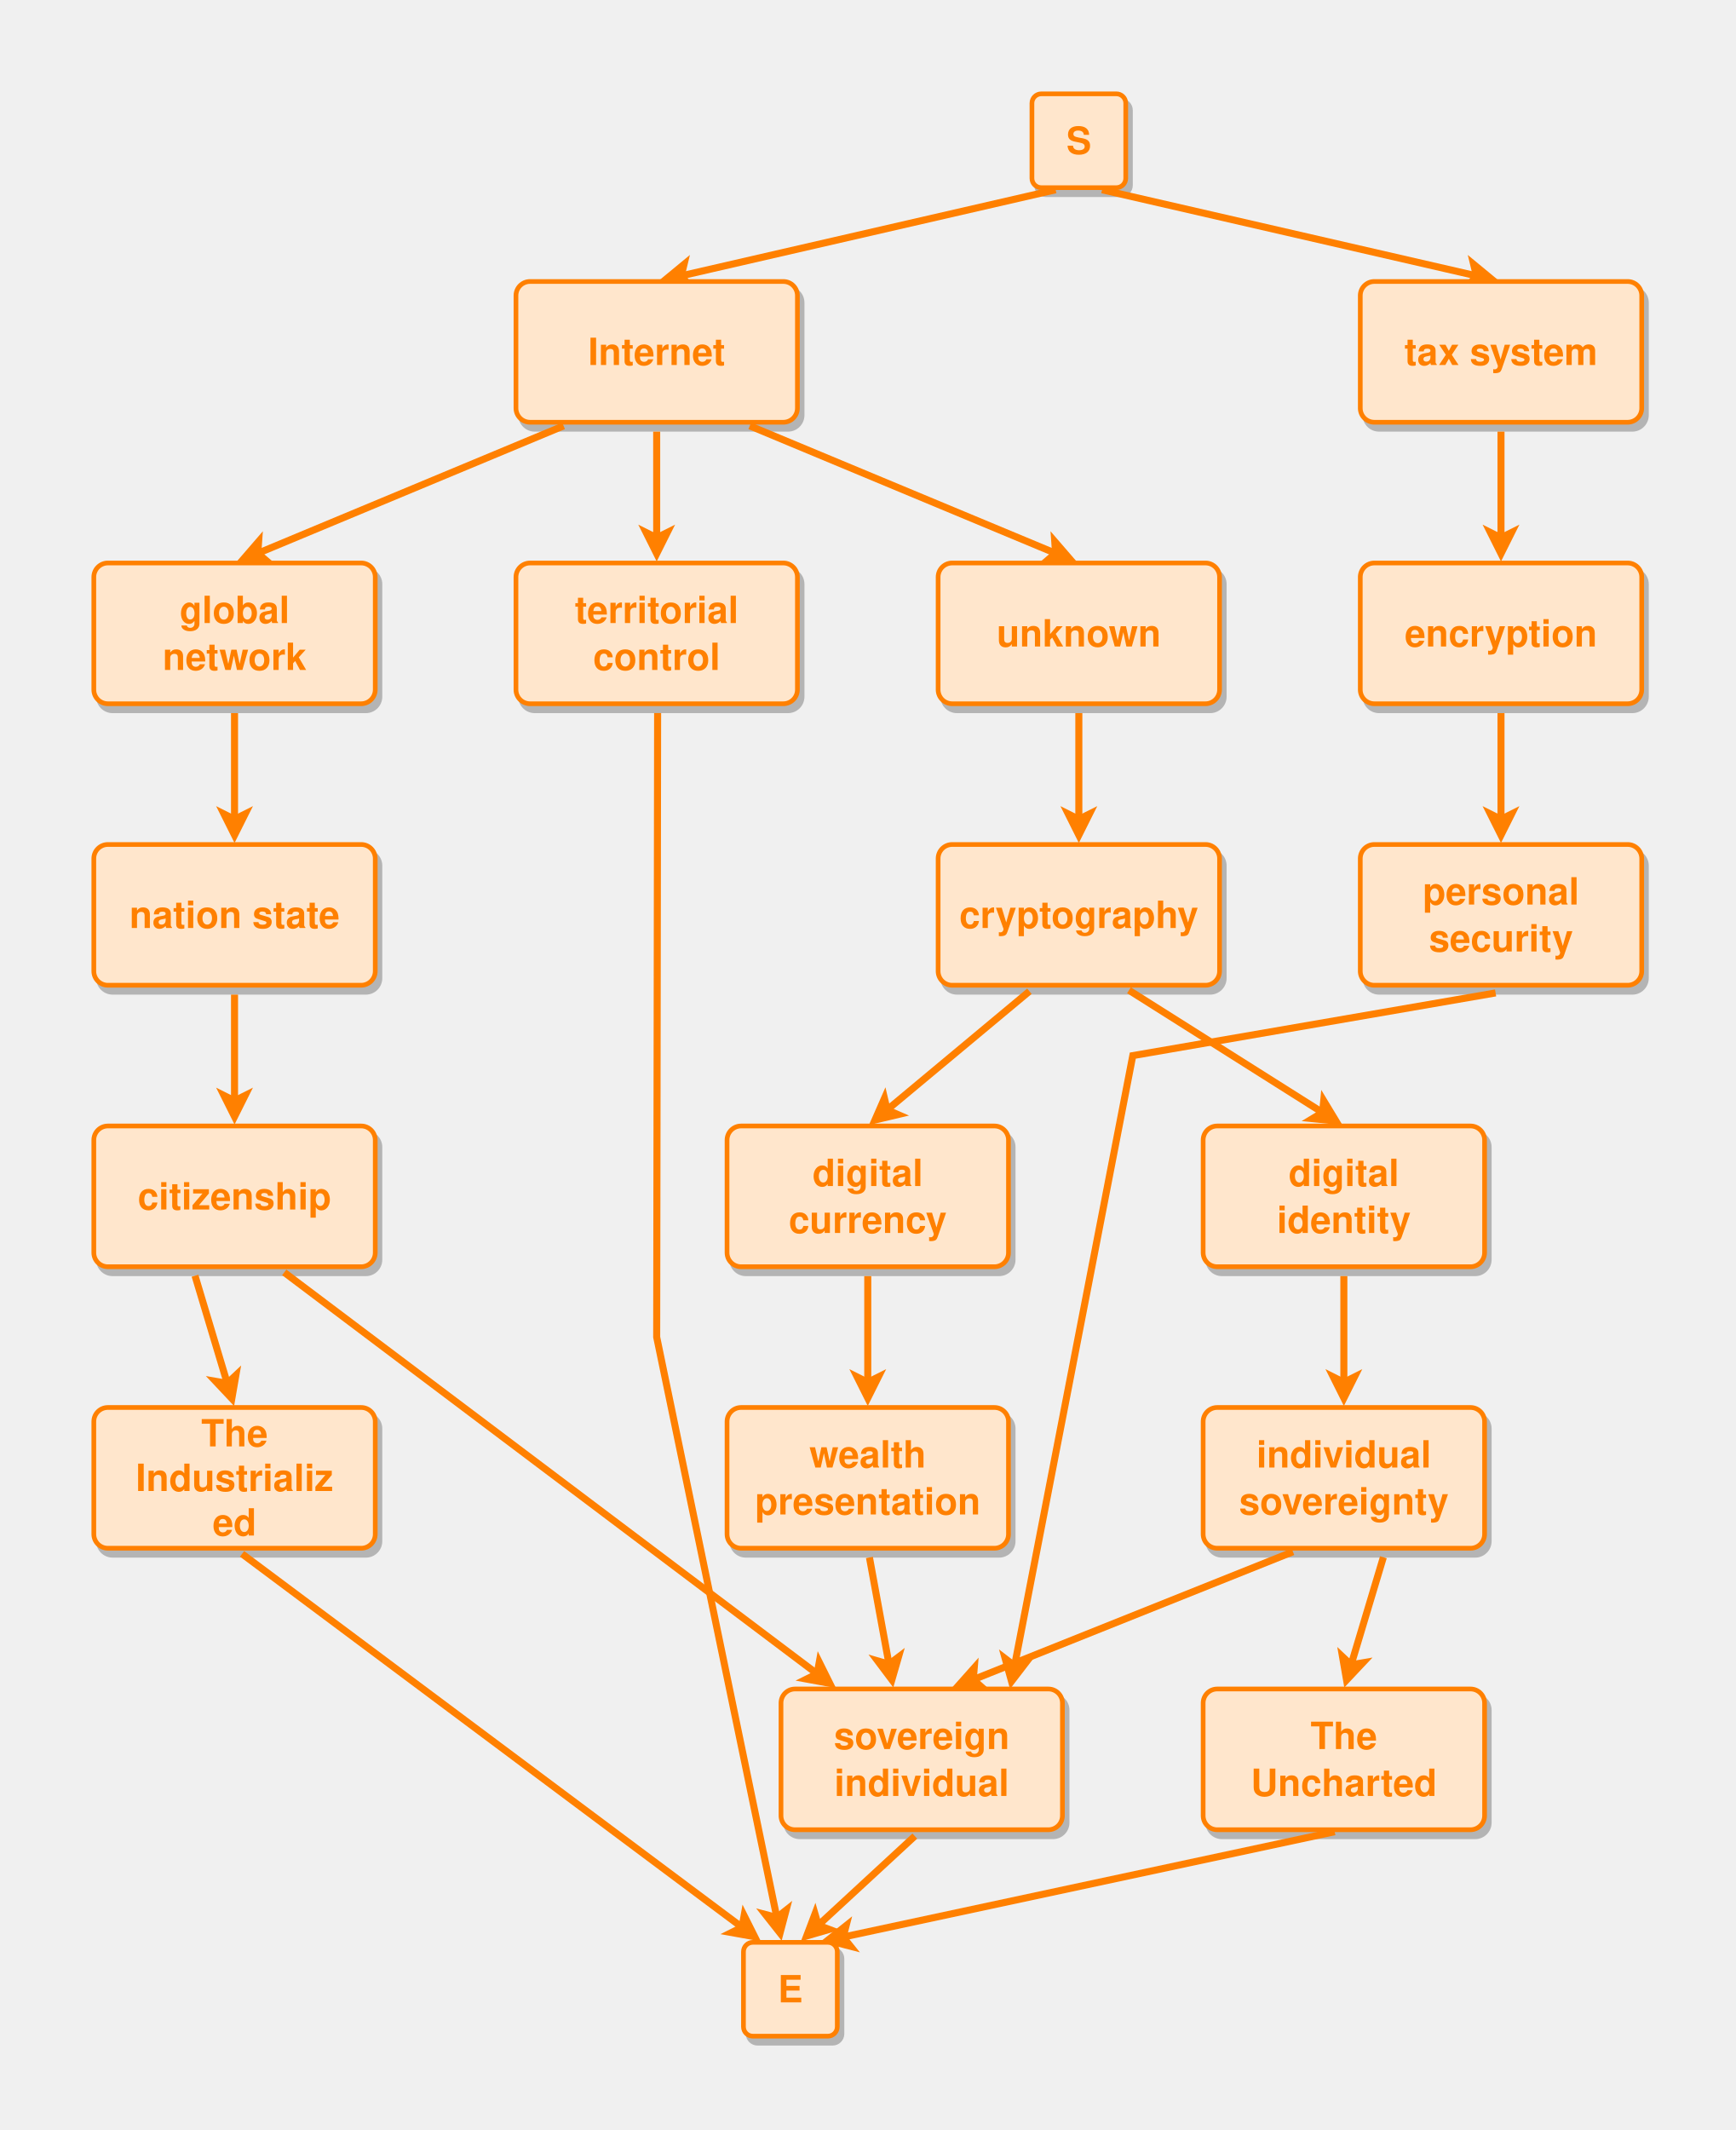
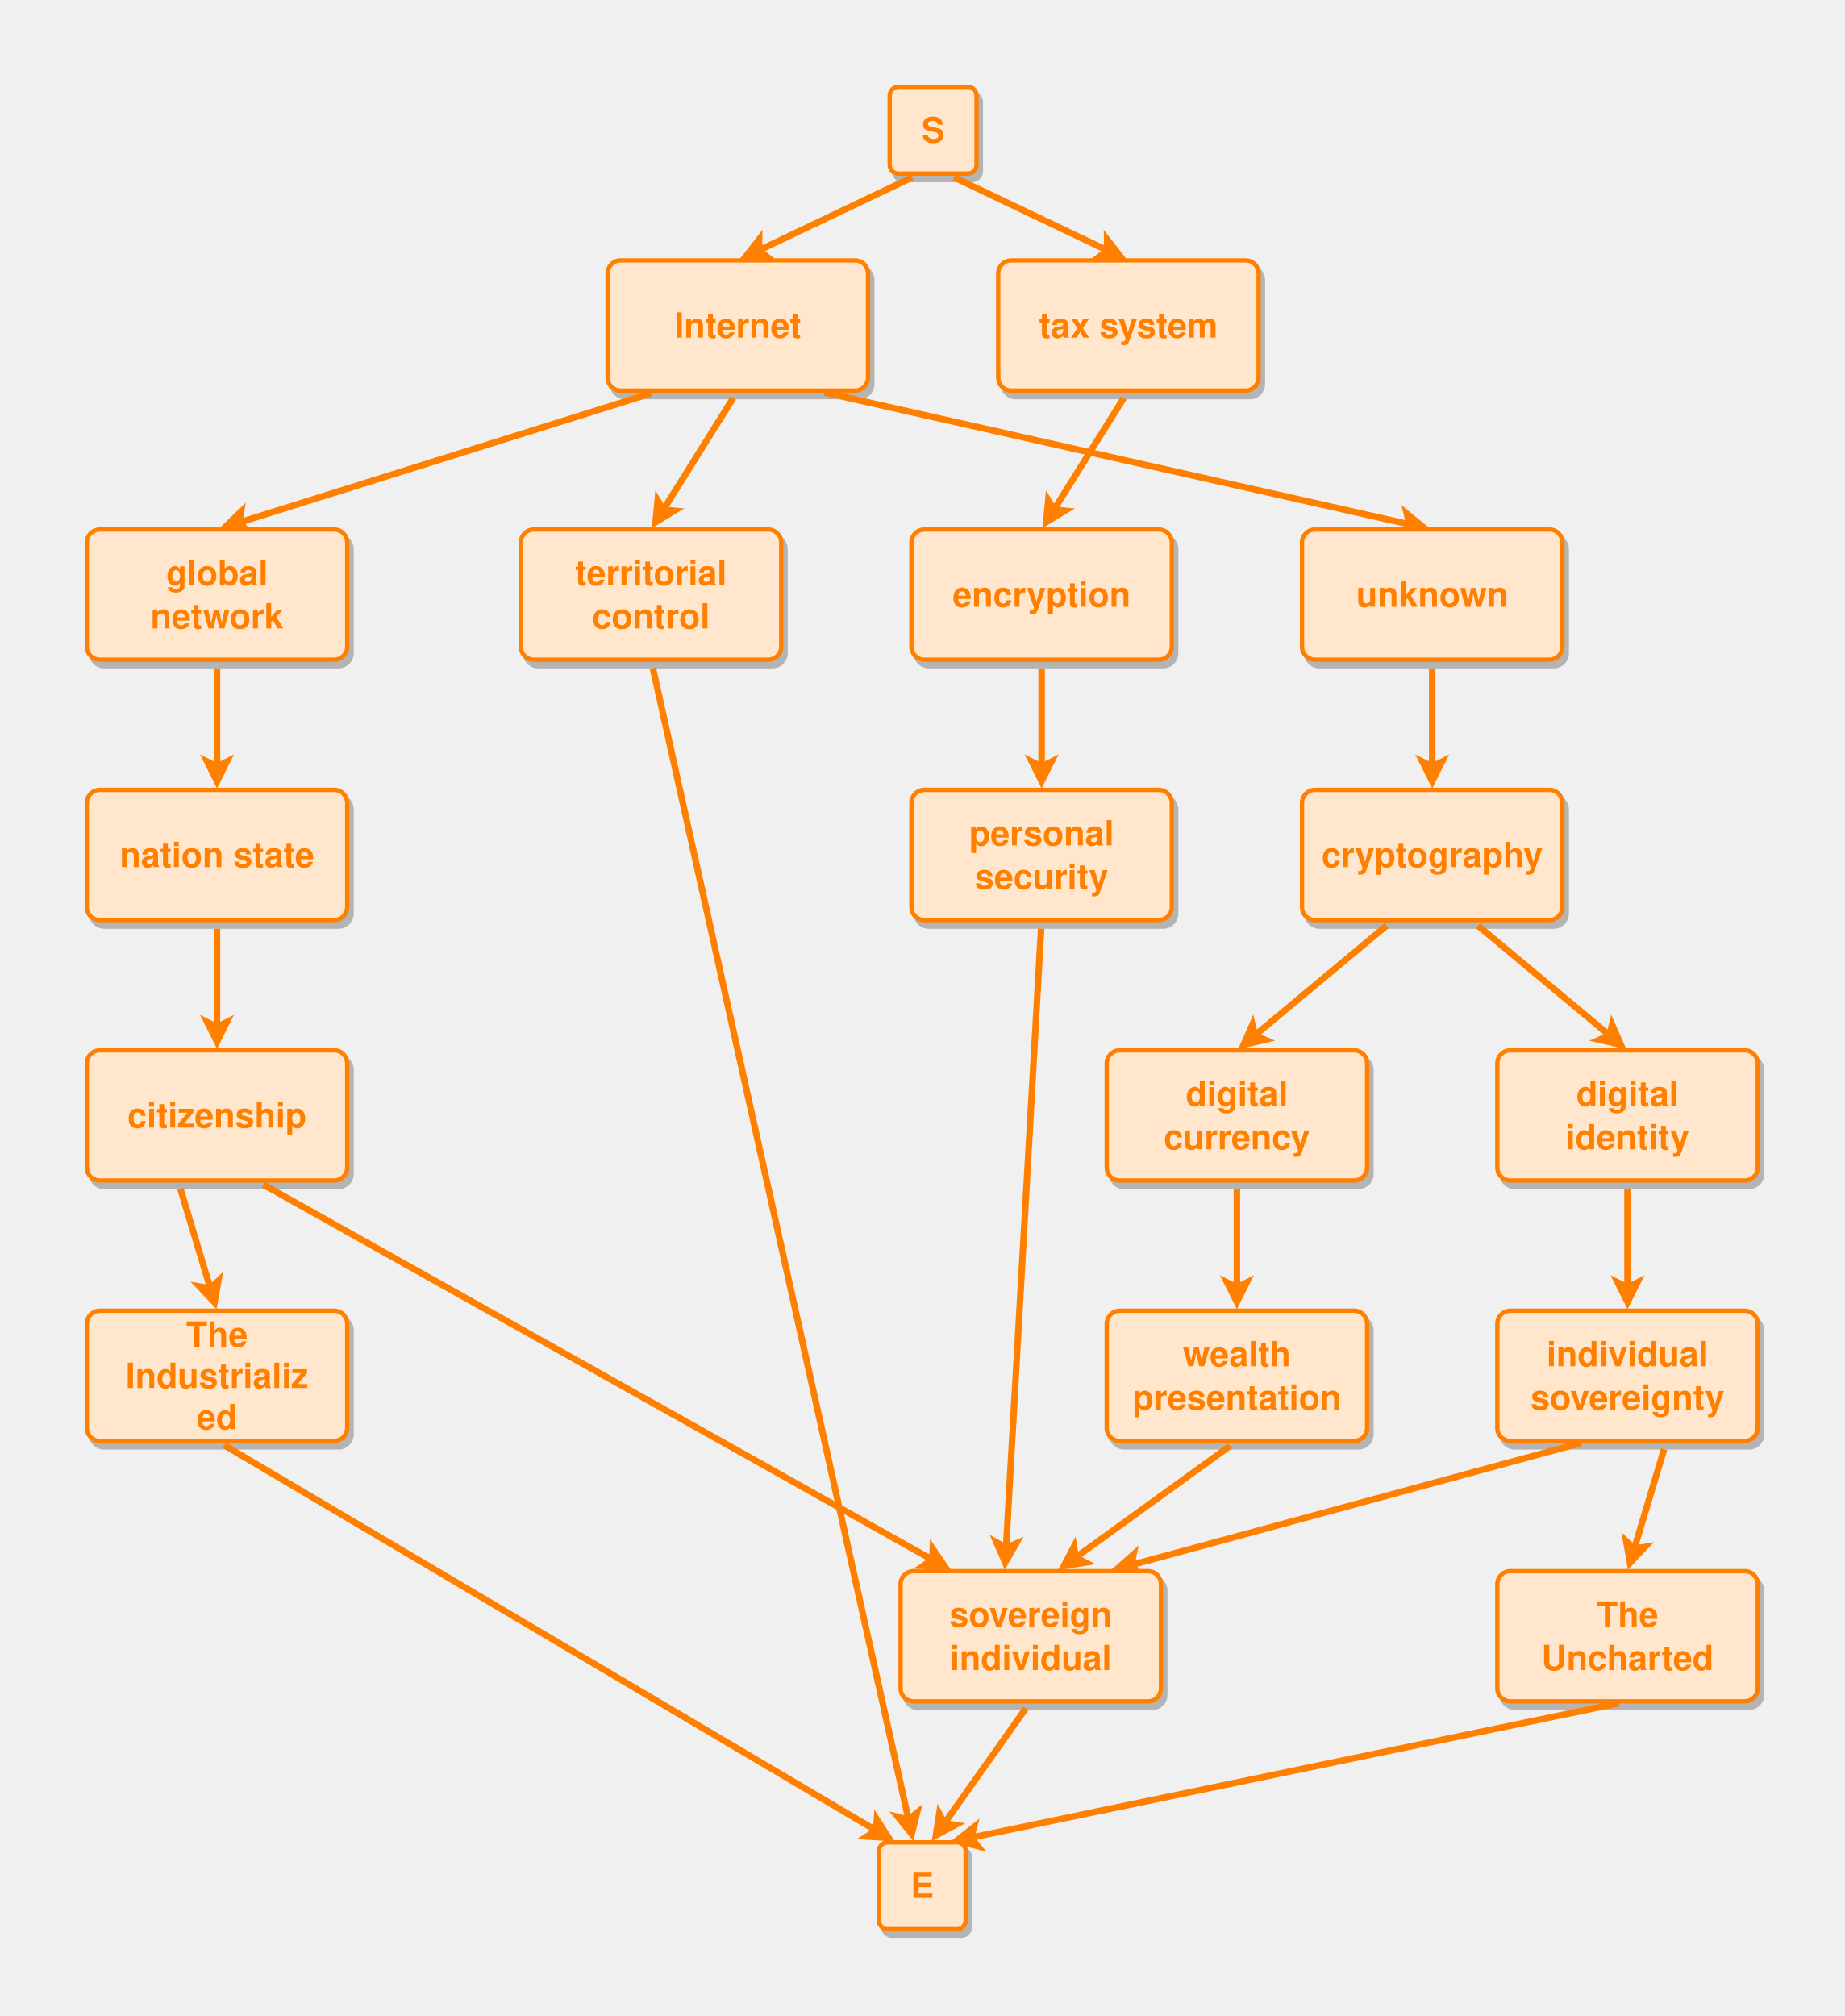
- <svg xmlns="http://www.w3.org/2000/svg" width="740" height="908" viewBox="0 0 740 908">
+ <svg xmlns="http://www.w3.org/2000/svg" width="850" height="929" viewBox="0 0 850 929">
  <defs>
  </defs>
  <g id="container-shells">
  </g>
  <g id="node-shadows">
-     <rect x="220" y="120" width="120" height="60" rx="6" ry="6" fill="#000000" stroke="#000000" stroke-width="2" opacity="0.25" transform="translate(2,3)" />
-     <rect x="513" y="600" width="120" height="60" rx="6" ry="6" fill="#000000" stroke="#000000" stroke-width="2" opacity="0.25" transform="translate(2,3)" />
-     <rect x="40" y="360" width="120" height="60" rx="6" ry="6" fill="#000000" stroke="#000000" stroke-width="2" opacity="0.25" transform="translate(2,3)" />
-     <rect x="580" y="360" width="120" height="60" rx="6" ry="6" fill="#000000" stroke="#000000" stroke-width="2" opacity="0.25" transform="translate(2,3)" />
-     <rect x="333" y="720" width="120" height="60" rx="6" ry="6" fill="#000000" stroke="#000000" stroke-width="2" opacity="0.25" transform="translate(2,3)" />
-     <rect x="580" y="120" width="120" height="60" rx="6" ry="6" fill="#000000" stroke="#000000" stroke-width="2" opacity="0.25" transform="translate(2,3)" />
-     <rect x="220" y="240" width="120" height="60" rx="6" ry="6" fill="#000000" stroke="#000000" stroke-width="2" opacity="0.25" transform="translate(2,3)" />
-     <rect x="400" y="240" width="120" height="60" rx="6" ry="6" fill="#000000" stroke="#000000" stroke-width="2" opacity="0.25" transform="translate(2,3)" />
-     <rect x="310" y="600" width="120" height="60" rx="6" ry="6" fill="#000000" stroke="#000000" stroke-width="2" opacity="0.25" transform="translate(2,3)" />
-     <rect x="440" y="40" width="40" height="40" rx="4" ry="4" fill="#000000" stroke="#000000" stroke-width="2" opacity="0.25" transform="translate(2,3)" />
-     <rect x="317" y="828" width="40" height="40" rx="4" ry="4" fill="#000000" stroke="#000000" stroke-width="2" opacity="0.25" transform="translate(2,3)" />
-     <rect x="40" y="600" width="120" height="60" rx="6" ry="6" fill="#000000" stroke="#000000" stroke-width="2" opacity="0.25" transform="translate(2,3)" />
-     <rect x="513" y="720" width="120" height="60" rx="6" ry="6" fill="#000000" stroke="#000000" stroke-width="2" opacity="0.25" transform="translate(2,3)" />
-     <rect x="40" y="480" width="120" height="60" rx="6" ry="6" fill="#000000" stroke="#000000" stroke-width="2" opacity="0.25" transform="translate(2,3)" />
-     <rect x="400" y="360" width="120" height="60" rx="6" ry="6" fill="#000000" stroke="#000000" stroke-width="2" opacity="0.25" transform="translate(2,3)" />
-     <rect x="310" y="480" width="120" height="60" rx="6" ry="6" fill="#000000" stroke="#000000" stroke-width="2" opacity="0.25" transform="translate(2,3)" />
-     <rect x="513" y="480" width="120" height="60" rx="6" ry="6" fill="#000000" stroke="#000000" stroke-width="2" opacity="0.25" transform="translate(2,3)" />
-     <rect x="580" y="240" width="120" height="60" rx="6" ry="6" fill="#000000" stroke="#000000" stroke-width="2" opacity="0.25" transform="translate(2,3)" />
-     <rect x="40" y="240" width="120" height="60" rx="6" ry="6" fill="#000000" stroke="#000000" stroke-width="2" opacity="0.25" transform="translate(2,3)" />
+     <rect x="280" y="120" width="120" height="60" rx="6" ry="6" fill="#000000" stroke="#000000" stroke-width="2" opacity="0.25" transform="translate(2,3)" />
+     <rect x="690" y="604" width="120" height="60" rx="6" ry="6" fill="#000000" stroke="#000000" stroke-width="2" opacity="0.25" transform="translate(2,3)" />
+     <rect x="40" y="364" width="120" height="60" rx="6" ry="6" fill="#000000" stroke="#000000" stroke-width="2" opacity="0.25" transform="translate(2,3)" />
+     <rect x="420" y="364" width="120" height="60" rx="6" ry="6" fill="#000000" stroke="#000000" stroke-width="2" opacity="0.25" transform="translate(2,3)" />
+     <rect x="415" y="724" width="120" height="60" rx="6" ry="6" fill="#000000" stroke="#000000" stroke-width="2" opacity="0.25" transform="translate(2,3)" />
+     <rect x="460" y="120" width="120" height="60" rx="6" ry="6" fill="#000000" stroke="#000000" stroke-width="2" opacity="0.25" transform="translate(2,3)" />
+     <rect x="240" y="244" width="120" height="60" rx="6" ry="6" fill="#000000" stroke="#000000" stroke-width="2" opacity="0.25" transform="translate(2,3)" />
+     <rect x="600" y="244" width="120" height="60" rx="6" ry="6" fill="#000000" stroke="#000000" stroke-width="2" opacity="0.25" transform="translate(2,3)" />
+     <rect x="510" y="604" width="120" height="60" rx="6" ry="6" fill="#000000" stroke="#000000" stroke-width="2" opacity="0.25" transform="translate(2,3)" />
+     <rect x="410" y="40" width="40" height="40" rx="4" ry="4" fill="#000000" stroke="#000000" stroke-width="2" opacity="0.25" transform="translate(2,3)" />
+     <rect x="405" y="849" width="40" height="40" rx="4" ry="4" fill="#000000" stroke="#000000" stroke-width="2" opacity="0.25" transform="translate(2,3)" />
+     <rect x="40" y="604" width="120" height="60" rx="6" ry="6" fill="#000000" stroke="#000000" stroke-width="2" opacity="0.25" transform="translate(2,3)" />
+     <rect x="690" y="724" width="120" height="60" rx="6" ry="6" fill="#000000" stroke="#000000" stroke-width="2" opacity="0.25" transform="translate(2,3)" />
+     <rect x="40" y="484" width="120" height="60" rx="6" ry="6" fill="#000000" stroke="#000000" stroke-width="2" opacity="0.25" transform="translate(2,3)" />
+     <rect x="600" y="364" width="120" height="60" rx="6" ry="6" fill="#000000" stroke="#000000" stroke-width="2" opacity="0.25" transform="translate(2,3)" />
+     <rect x="510" y="484" width="120" height="60" rx="6" ry="6" fill="#000000" stroke="#000000" stroke-width="2" opacity="0.25" transform="translate(2,3)" />
+     <rect x="690" y="484" width="120" height="60" rx="6" ry="6" fill="#000000" stroke="#000000" stroke-width="2" opacity="0.25" transform="translate(2,3)" />
+     <rect x="420" y="244" width="120" height="60" rx="6" ry="6" fill="#000000" stroke="#000000" stroke-width="2" opacity="0.25" transform="translate(2,3)" />
+     <rect x="40" y="244" width="120" height="60" rx="6" ry="6" fill="#000000" stroke="#000000" stroke-width="2" opacity="0.25" transform="translate(2,3)" />
  </g>
  <g id="edges">
    <g class="edge" data-edge-idx="0" data-edge-base="leadsto" data-edge-from="1" data-edge-to="15">
-       <line x1="280.00" y1="184.00" x2="280.00" y2="229.25" stroke="#ff8000" stroke-width="3" />
-       <path d="M 280.00 236.00 L 275.50 227.00 L 280.00 229.25 L 284.50 227.00 Z" fill="#ff8000" stroke="#ff8000" stroke-width="3" stroke-miterlimit="10" />
-       <text x="280" y="206" text-anchor="middle" dominant-baseline="middle" font-family="Helvetica,Inter,Segoe UI,Arial" font-size="11" paint-order="stroke" stroke="#ffffff" stroke-width="3" stroke-linejoin="round" fill="#ff8000">
+       <line x1="337.88" y1="183.39" x2="305.70" y2="234.88" stroke="#ff8000" stroke-width="3" />
+       <path d="M 302.12 240.61 L 303.07 230.59 L 305.70 234.88 L 310.71 235.36 Z" fill="#ff8000" stroke="#ff8000" stroke-width="3" stroke-miterlimit="10" />
+       <text x="321" y="208" text-anchor="middle" dominant-baseline="middle" font-family="Helvetica,Inter,Segoe UI,Arial" font-size="11" paint-order="stroke" stroke="#ffffff" stroke-width="3" stroke-linejoin="round" fill="#ff8000">
      </text>
    </g>
    <g class="edge" data-edge-idx="1" data-edge-base="leadsto" data-edge-from="1" data-edge-to="16">
-       <line x1="319.69" y1="181.54" x2="450.08" y2="235.87" stroke="#ff8000" stroke-width="3" />
-       <path d="M 456.31 238.46 L 446.27 239.15 L 450.08 235.87 L 449.73 230.85 Z" fill="#ff8000" stroke="#ff8000" stroke-width="3" stroke-miterlimit="10" />
-       <text x="384" y="208" text-anchor="middle" dominant-baseline="middle" font-family="Helvetica,Inter,Segoe UI,Arial" font-size="11" paint-order="stroke" stroke="#ffffff" stroke-width="3" stroke-linejoin="round" fill="#ff8000">
+       <line x1="379.90" y1="180.88" x2="649.51" y2="241.64" stroke="#ff8000" stroke-width="3" />
+       <path d="M 656.10 243.12 L 646.33 245.53 L 649.51 241.64 L 648.31 236.75 Z" fill="#ff8000" stroke="#ff8000" stroke-width="3" stroke-miterlimit="10" />
+       <text x="514" y="210" text-anchor="middle" dominant-baseline="middle" font-family="Helvetica,Inter,Segoe UI,Arial" font-size="11" paint-order="stroke" stroke="#ffffff" stroke-width="3" stroke-linejoin="round" fill="#ff8000">
      </text>
    </g>
    <g class="edge" data-edge-idx="2" data-edge-base="leadsto" data-edge-from="1" data-edge-to="9">
-       <line x1="240.31" y1="181.54" x2="109.92" y2="235.87" stroke="#ff8000" stroke-width="3" />
-       <path d="M 103.69 238.46 L 110.27 230.85 L 109.92 235.87 L 113.73 239.15 Z" fill="#ff8000" stroke="#ff8000" stroke-width="3" stroke-miterlimit="10" />
-       <text x="174" y="208" text-anchor="middle" dominant-baseline="middle" font-family="Helvetica,Inter,Segoe UI,Arial" font-size="11" paint-order="stroke" stroke="#ffffff" stroke-width="3" stroke-linejoin="round" fill="#ff8000">
+       <line x1="300.18" y1="181.20" x2="110.26" y2="240.78" stroke="#ff8000" stroke-width="3" />
+       <path d="M 103.82 242.80 L 111.06 235.81 L 110.26 240.78 L 113.75 244.40 Z" fill="#ff8000" stroke="#ff8000" stroke-width="3" stroke-miterlimit="10" />
+       <text x="205" y="210" text-anchor="middle" dominant-baseline="middle" font-family="Helvetica,Inter,Segoe UI,Arial" font-size="11" paint-order="stroke" stroke="#ffffff" stroke-width="3" stroke-linejoin="round" fill="#ff8000">
      </text>
    </g>
    <g class="edge" data-edge-idx="3" data-edge-base="leadsto" data-edge-from="10" data-edge-to="13">
-       <line x1="551.29" y1="661.49" x2="414.98" y2="716.01" stroke="#ff8000" stroke-width="3" />
-       <path d="M 408.71 718.51 L 415.40 710.99 L 414.98 716.01 L 418.74 719.35 Z" fill="#ff8000" stroke="#ff8000" stroke-width="3" stroke-miterlimit="10" />
-       <text x="482" y="688" text-anchor="middle" dominant-baseline="middle" font-family="Helvetica,Inter,Segoe UI,Arial" font-size="11" paint-order="stroke" stroke="#ffffff" stroke-width="3" stroke-linejoin="round" fill="#ff8000">
+       <line x1="728.14" y1="665.05" x2="521.37" y2="721.18" stroke="#ff8000" stroke-width="3" />
+       <path d="M 514.86 722.95 L 522.37 716.25 L 521.37 721.18 L 524.72 724.94 Z" fill="#ff8000" stroke="#ff8000" stroke-width="3" stroke-miterlimit="10" />
+       <text x="624" y="693" text-anchor="middle" dominant-baseline="middle" font-family="Helvetica,Inter,Segoe UI,Arial" font-size="11" paint-order="stroke" stroke="#ffffff" stroke-width="3" stroke-linejoin="round" fill="#ff8000">
      </text>
    </g>
    <g class="edge" data-edge-idx="4" data-edge-base="leadsto" data-edge-from="10" data-edge-to="3">
-       <line x1="589.85" y1="663.83" x2="576.09" y2="709.70" stroke="#ff8000" stroke-width="3" />
-       <path d="M 574.15 716.17 L 572.43 706.26 L 576.09 709.70 L 581.05 708.84 Z" fill="#ff8000" stroke="#ff8000" stroke-width="3" stroke-miterlimit="10" />
-       <text x="582" y="686" text-anchor="middle" dominant-baseline="middle" font-family="Helvetica,Inter,Segoe UI,Arial" font-size="11" paint-order="stroke" stroke="#ffffff" stroke-width="3" stroke-linejoin="round" fill="#ff8000">
+       <line x1="766.85" y1="667.83" x2="753.09" y2="713.70" stroke="#ff8000" stroke-width="3" />
+       <path d="M 751.15 720.17 L 749.43 710.26 L 753.09 713.70 L 758.05 712.84 Z" fill="#ff8000" stroke="#ff8000" stroke-width="3" stroke-miterlimit="10" />
+       <text x="759" y="690" text-anchor="middle" dominant-baseline="middle" font-family="Helvetica,Inter,Segoe UI,Arial" font-size="11" paint-order="stroke" stroke="#ffffff" stroke-width="3" stroke-linejoin="round" fill="#ff8000">
      </text>
    </g>
    <g class="edge" data-edge-idx="5" data-edge-base="leadsto" data-edge-from="11" data-edge-to="4">
-       <line x1="100.00" y1="424.00" x2="100.00" y2="469.25" stroke="#ff8000" stroke-width="3" />
-       <path d="M 100.00 476.00 L 95.50 467.00 L 100.00 469.25 L 104.50 467.00 Z" fill="#ff8000" stroke="#ff8000" stroke-width="3" stroke-miterlimit="10" />
-       <text x="100" y="446" text-anchor="middle" dominant-baseline="middle" font-family="Helvetica,Inter,Segoe UI,Arial" font-size="11" paint-order="stroke" stroke="#ffffff" stroke-width="3" stroke-linejoin="round" fill="#ff8000">
+       <line x1="100.00" y1="428.00" x2="100.00" y2="473.25" stroke="#ff8000" stroke-width="3" />
+       <path d="M 100.00 480.00 L 95.50 471.00 L 100.00 473.25 L 104.50 471.00 Z" fill="#ff8000" stroke="#ff8000" stroke-width="3" stroke-miterlimit="10" />
+       <text x="100" y="450" text-anchor="middle" dominant-baseline="middle" font-family="Helvetica,Inter,Segoe UI,Arial" font-size="11" paint-order="stroke" stroke="#ffffff" stroke-width="3" stroke-linejoin="round" fill="#ff8000">
      </text>
    </g>
    <g class="edge" data-edge-idx="6" data-edge-base="leadsto" data-edge-from="12" data-edge-to="13">
-       <polyline points="637.70,423.27 483,450 432.59,710.10" fill="none" stroke="#ff8000" stroke-width="3" />
-       <path d="M 431.30 716.73 L 428.60 707.04 L 432.59 710.10 L 437.43 708.75 Z" fill="#ff8000" stroke="#ff8000" stroke-width="3" stroke-miterlimit="10" />
-       <text x="560" y="436" text-anchor="middle" dominant-baseline="middle" font-family="Helvetica,Inter,Segoe UI,Arial" font-size="11" paint-order="stroke" stroke="#ffffff" stroke-width="3" stroke-linejoin="round" fill="#ff8000">
+       <line x1="479.77" y1="427.99" x2="463.61" y2="713.27" stroke="#ff8000" stroke-width="3" />
+       <path d="M 463.23 720.01 L 459.24 710.77 L 463.61 713.27 L 468.23 711.28 Z" fill="#ff8000" stroke="#ff8000" stroke-width="3" stroke-miterlimit="10" />
+       <text x="471" y="570" text-anchor="middle" dominant-baseline="middle" font-family="Helvetica,Inter,Segoe UI,Arial" font-size="11" paint-order="stroke" stroke="#ffffff" stroke-width="3" stroke-linejoin="round" fill="#ff8000">
      </text>
    </g>
    <g class="edge" data-edge-idx="7" data-edge-base="leadsto" data-edge-from="13" data-edge-to="19">
-       <line x1="390.06" y1="782.71" x2="348.90" y2="820.71" stroke="#ff8000" stroke-width="3" />
-       <path d="M 343.94 825.29 L 347.50 815.88 L 348.90 820.71 L 353.60 822.49 Z" fill="#ff8000" stroke="#ff8000" stroke-width="3" stroke-miterlimit="10" />
+       <line x1="472.69" y1="787.27" x2="435.21" y2="840.23" stroke="#ff8000" stroke-width="3" />
+       <path d="M 431.31 845.73 L 432.84 835.79 L 435.21 840.23 L 440.18 840.99 Z" fill="#ff8000" stroke="#ff8000" stroke-width="3" stroke-miterlimit="10" />
    </g>
    <g class="edge" data-edge-idx="8" data-edge-base="leadsto" data-edge-from="14" data-edge-to="8">
-       <line x1="640.00" y1="184.00" x2="640.00" y2="229.25" stroke="#ff8000" stroke-width="3" />
-       <path d="M 640.00 236.00 L 635.50 227.00 L 640.00 229.25 L 644.50 227.00 Z" fill="#ff8000" stroke="#ff8000" stroke-width="3" stroke-miterlimit="10" />
-       <text x="640" y="206" text-anchor="middle" dominant-baseline="middle" font-family="Helvetica,Inter,Segoe UI,Arial" font-size="11" paint-order="stroke" stroke="#ffffff" stroke-width="3" stroke-linejoin="round" fill="#ff8000">
+       <line x1="517.88" y1="183.39" x2="485.70" y2="234.88" stroke="#ff8000" stroke-width="3" />
+       <path d="M 482.12 240.61 L 483.07 230.59 L 485.70 234.88 L 490.71 235.36 Z" fill="#ff8000" stroke="#ff8000" stroke-width="3" stroke-miterlimit="10" />
+       <text x="501" y="208" text-anchor="middle" dominant-baseline="middle" font-family="Helvetica,Inter,Segoe UI,Arial" font-size="11" paint-order="stroke" stroke="#ffffff" stroke-width="3" stroke-linejoin="round" fill="#ff8000">
      </text>
    </g>
    <g class="edge" data-edge-idx="9" data-edge-base="leadsto" data-edge-from="15" data-edge-to="19">
-       <polyline points="280.40,303.98 280,570 331.23,817.41" fill="none" stroke="#ff8000" stroke-width="3" />
-       <path d="M 332.60 824.02 L 326.37 816.12 L 331.23 817.41 L 335.18 814.29 Z" fill="#ff8000" stroke="#ff8000" stroke-width="3" stroke-miterlimit="10" />
+       <line x1="300.87" y1="307.90" x2="418.67" y2="838.51" stroke="#ff8000" stroke-width="3" />
+       <path d="M 420.13 845.10 L 413.79 837.28 L 418.67 838.51 L 422.58 835.33 Z" fill="#ff8000" stroke="#ff8000" stroke-width="3" stroke-miterlimit="10" />
    </g>
    <g class="edge" data-edge-idx="10" data-edge-base="leadsto" data-edge-from="16" data-edge-to="5">
-       <line x1="460.00" y1="304.00" x2="460.00" y2="349.25" stroke="#ff8000" stroke-width="3" />
-       <path d="M 460.00 356.00 L 455.50 347.00 L 460.00 349.25 L 464.50 347.00 Z" fill="#ff8000" stroke="#ff8000" stroke-width="3" stroke-miterlimit="10" />
-       <text x="460" y="326" text-anchor="middle" dominant-baseline="middle" font-family="Helvetica,Inter,Segoe UI,Arial" font-size="11" paint-order="stroke" stroke="#ffffff" stroke-width="3" stroke-linejoin="round" fill="#ff8000">
+       <line x1="660.00" y1="308.00" x2="660.00" y2="353.25" stroke="#ff8000" stroke-width="3" />
+       <path d="M 660.00 360.00 L 655.50 351.00 L 660.00 353.25 L 664.50 351.00 Z" fill="#ff8000" stroke="#ff8000" stroke-width="3" stroke-miterlimit="10" />
+       <text x="660" y="330" text-anchor="middle" dominant-baseline="middle" font-family="Helvetica,Inter,Segoe UI,Arial" font-size="11" paint-order="stroke" stroke="#ffffff" stroke-width="3" stroke-linejoin="round" fill="#ff8000">
      </text>
    </g>
    <g class="edge" data-edge-idx="11" data-edge-base="leadsto" data-edge-from="17" data-edge-to="13">
-       <line x1="370.72" y1="663.93" x2="379.06" y2="709.43" stroke="#ff8000" stroke-width="3" />
-       <path d="M 380.28 716.07 L 374.23 708.02 L 379.06 709.43 L 383.08 706.40 Z" fill="#ff8000" stroke="#ff8000" stroke-width="3" stroke-miterlimit="10" />
-       <text x="374" y="686" text-anchor="middle" dominant-baseline="middle" font-family="Helvetica,Inter,Segoe UI,Arial" font-size="11" paint-order="stroke" stroke="#ffffff" stroke-width="3" stroke-linejoin="round" fill="#ff8000">
+       <line x1="566.76" y1="666.34" x2="495.71" y2="717.70" stroke="#ff8000" stroke-width="3" />
+       <path d="M 490.24 721.66 L 494.90 712.74 L 495.71 717.70 L 500.17 720.03 Z" fill="#ff8000" stroke="#ff8000" stroke-width="3" stroke-miterlimit="10" />
+       <text x="530" y="691" text-anchor="middle" dominant-baseline="middle" font-family="Helvetica,Inter,Segoe UI,Arial" font-size="11" paint-order="stroke" stroke="#ffffff" stroke-width="3" stroke-linejoin="round" fill="#ff8000">
      </text>
    </g>
    <g class="edge" data-edge-idx="12" data-edge-base="leadsto" data-edge-from="18" data-edge-to="1">
-       <line x1="450.10" y1="80.90" x2="290.48" y2="117.59" stroke="#ff8000" stroke-width="3" />
-       <path d="M 283.90 119.10 L 291.66 112.70 L 290.48 117.59 L 293.68 121.47 Z" fill="#ff8000" stroke="#ff8000" stroke-width="3" stroke-miterlimit="10" />
+       <line x1="420.39" y1="81.72" x2="349.71" y2="115.38" stroke="#ff8000" stroke-width="3" />
+       <path d="M 343.61 118.28 L 349.80 110.35 L 349.71 115.38 L 353.67 118.47 Z" fill="#ff8000" stroke="#ff8000" stroke-width="3" stroke-miterlimit="10" />
    </g>
    <g class="edge" data-edge-idx="13" data-edge-base="leadsto" data-edge-from="18" data-edge-to="14">
-       <line x1="469.90" y1="80.90" x2="629.52" y2="117.59" stroke="#ff8000" stroke-width="3" />
-       <path d="M 636.10 119.10 L 626.32 121.47 L 629.52 117.59 L 628.34 112.70 Z" fill="#ff8000" stroke="#ff8000" stroke-width="3" stroke-miterlimit="10" />
+       <line x1="439.61" y1="81.72" x2="510.29" y2="115.38" stroke="#ff8000" stroke-width="3" />
+       <path d="M 516.39 118.28 L 506.33 118.47 L 510.29 115.38 L 510.20 110.35 Z" fill="#ff8000" stroke="#ff8000" stroke-width="3" stroke-miterlimit="10" />
    </g>
    <g class="edge" data-edge-idx="14" data-edge-base="leadsto" data-edge-from="2" data-edge-to="19">
-       <line x1="103.21" y1="662.39" x2="316.39" y2="821.57" stroke="#ff8000" stroke-width="3" />
-       <path d="M 321.79 825.61 L 311.89 823.83 L 316.39 821.57 L 317.28 816.62 Z" fill="#ff8000" stroke="#ff8000" stroke-width="3" stroke-miterlimit="10" />
+       <line x1="103.44" y1="666.04" x2="403.75" y2="843.53" stroke="#ff8000" stroke-width="3" />
+       <path d="M 409.56 846.96 L 399.52 846.26 L 403.75 843.53 L 404.10 838.51 Z" fill="#ff8000" stroke="#ff8000" stroke-width="3" stroke-miterlimit="10" />
    </g>
    <g class="edge" data-edge-idx="15" data-edge-base="leadsto" data-edge-from="3" data-edge-to="19">
-       <line x1="569.09" y1="780.84" x2="359.51" y2="825.75" stroke="#ff8000" stroke-width="3" />
-       <path d="M 352.91 827.16 L 360.77 820.88 L 359.51 825.75 L 362.65 829.68 Z" fill="#ff8000" stroke="#ff8000" stroke-width="3" stroke-miterlimit="10" />
+       <line x1="746.08" y1="784.81" x2="447.53" y2="846.81" stroke="#ff8000" stroke-width="3" />
+       <path d="M 440.92 848.19 L 448.81 841.95 L 447.53 846.81 L 450.64 850.76 Z" fill="#ff8000" stroke="#ff8000" stroke-width="3" stroke-miterlimit="10" />
    </g>
    <g class="edge" data-edge-idx="16" data-edge-base="leadsto" data-edge-from="4" data-edge-to="13">
-       <line x1="121.20" y1="542.41" x2="348.41" y2="713.53" stroke="#ff8000" stroke-width="3" />
-       <path d="M 353.80 717.59 L 343.91 715.77 L 348.41 713.53 L 349.32 708.58 Z" fill="#ff8000" stroke="#ff8000" stroke-width="3" stroke-miterlimit="10" />
-       <text x="234" y="627" text-anchor="middle" dominant-baseline="middle" font-family="Helvetica,Inter,Segoe UI,Arial" font-size="11" paint-order="stroke" stroke="#ffffff" stroke-width="3" stroke-linejoin="round" fill="#ff8000">
+       <line x1="121.49" y1="545.96" x2="429.62" y2="718.74" stroke="#ff8000" stroke-width="3" />
+       <path d="M 435.51 722.04 L 425.46 721.57 L 429.62 718.74 L 429.86 713.72 Z" fill="#ff8000" stroke="#ff8000" stroke-width="3" stroke-miterlimit="10" />
+       <text x="275" y="631" text-anchor="middle" dominant-baseline="middle" font-family="Helvetica,Inter,Segoe UI,Arial" font-size="11" paint-order="stroke" stroke="#ffffff" stroke-width="3" stroke-linejoin="round" fill="#ff8000">
      </text>
    </g>
    <g class="edge" data-edge-idx="17" data-edge-base="leadsto" data-edge-from="4" data-edge-to="2">
-       <line x1="83.15" y1="543.83" x2="96.91" y2="589.70" stroke="#ff8000" stroke-width="3" />
-       <path d="M 98.85 596.17 L 91.95 588.84 L 96.91 589.70 L 100.57 586.26 Z" fill="#ff8000" stroke="#ff8000" stroke-width="3" stroke-miterlimit="10" />
-       <text x="89" y="566" text-anchor="middle" dominant-baseline="middle" font-family="Helvetica,Inter,Segoe UI,Arial" font-size="11" paint-order="stroke" stroke="#ffffff" stroke-width="3" stroke-linejoin="round" fill="#ff8000">
+       <line x1="83.15" y1="547.83" x2="96.91" y2="593.70" stroke="#ff8000" stroke-width="3" />
+       <path d="M 98.85 600.17 L 91.95 592.84 L 96.91 593.70 L 100.57 590.26 Z" fill="#ff8000" stroke="#ff8000" stroke-width="3" stroke-miterlimit="10" />
+       <text x="89" y="570" text-anchor="middle" dominant-baseline="middle" font-family="Helvetica,Inter,Segoe UI,Arial" font-size="11" paint-order="stroke" stroke="#ffffff" stroke-width="3" stroke-linejoin="round" fill="#ff8000">
      </text>
    </g>
    <g class="edge" data-edge-idx="18" data-edge-base="leadsto" data-edge-from="5" data-edge-to="6">
-       <line x1="438.93" y1="422.56" x2="378.26" y2="473.12" stroke="#ff8000" stroke-width="3" />
-       <path d="M 373.07 477.44 L 377.11 468.22 L 378.26 473.12 L 382.87 475.13 Z" fill="#ff8000" stroke="#ff8000" stroke-width="3" stroke-miterlimit="10" />
-       <text x="408" y="447" text-anchor="middle" dominant-baseline="middle" font-family="Helvetica,Inter,Segoe UI,Arial" font-size="11" paint-order="stroke" stroke="#ffffff" stroke-width="3" stroke-linejoin="round" fill="#ff8000">
+       <line x1="638.93" y1="426.56" x2="578.26" y2="477.12" stroke="#ff8000" stroke-width="3" />
+       <path d="M 573.07 481.44 L 577.11 472.22 L 578.26 477.12 L 582.87 479.13 Z" fill="#ff8000" stroke="#ff8000" stroke-width="3" stroke-miterlimit="10" />
+       <text x="608" y="451" text-anchor="middle" dominant-baseline="middle" font-family="Helvetica,Inter,Segoe UI,Arial" font-size="11" paint-order="stroke" stroke="#ffffff" stroke-width="3" stroke-linejoin="round" fill="#ff8000">
      </text>
    </g>
    <g class="edge" data-edge-idx="19" data-edge-base="leadsto" data-edge-from="5" data-edge-to="7">
-       <line x1="481.38" y1="422.14" x2="563.91" y2="474.26" stroke="#ff8000" stroke-width="3" />
-       <path d="M 569.62 477.86 L 559.61 476.86 L 563.91 474.26 L 564.41 469.25 Z" fill="#ff8000" stroke="#ff8000" stroke-width="3" stroke-miterlimit="10" />
-       <text x="522" y="448" text-anchor="middle" dominant-baseline="middle" font-family="Helvetica,Inter,Segoe UI,Arial" font-size="11" paint-order="stroke" stroke="#ffffff" stroke-width="3" stroke-linejoin="round" fill="#ff8000">
+       <line x1="681.07" y1="426.56" x2="741.74" y2="477.12" stroke="#ff8000" stroke-width="3" />
+       <path d="M 746.93 481.44 L 737.13 479.13 L 741.74 477.12 L 742.89 472.22 Z" fill="#ff8000" stroke="#ff8000" stroke-width="3" stroke-miterlimit="10" />
+       <text x="711" y="451" text-anchor="middle" dominant-baseline="middle" font-family="Helvetica,Inter,Segoe UI,Arial" font-size="11" paint-order="stroke" stroke="#ffffff" stroke-width="3" stroke-linejoin="round" fill="#ff8000">
      </text>
    </g>
    <g class="edge" data-edge-idx="20" data-edge-base="leadsto" data-edge-from="6" data-edge-to="17">
-       <line x1="370.00" y1="544.00" x2="370.00" y2="589.25" stroke="#ff8000" stroke-width="3" />
-       <path d="M 370.00 596.00 L 365.50 587.00 L 370.00 589.25 L 374.50 587.00 Z" fill="#ff8000" stroke="#ff8000" stroke-width="3" stroke-miterlimit="10" />
-       <text x="370" y="566" text-anchor="middle" dominant-baseline="middle" font-family="Helvetica,Inter,Segoe UI,Arial" font-size="11" paint-order="stroke" stroke="#ffffff" stroke-width="3" stroke-linejoin="round" fill="#ff8000">
+       <line x1="570.00" y1="548.00" x2="570.00" y2="593.25" stroke="#ff8000" stroke-width="3" />
+       <path d="M 570.00 600.00 L 565.50 591.00 L 570.00 593.25 L 574.50 591.00 Z" fill="#ff8000" stroke="#ff8000" stroke-width="3" stroke-miterlimit="10" />
+       <text x="570" y="570" text-anchor="middle" dominant-baseline="middle" font-family="Helvetica,Inter,Segoe UI,Arial" font-size="11" paint-order="stroke" stroke="#ffffff" stroke-width="3" stroke-linejoin="round" fill="#ff8000">
      </text>
    </g>
    <g class="edge" data-edge-idx="21" data-edge-base="leadsto" data-edge-from="7" data-edge-to="10">
-       <line x1="573.00" y1="544.00" x2="573.00" y2="589.25" stroke="#ff8000" stroke-width="3" />
-       <path d="M 573.00 596.00 L 568.50 587.00 L 573.00 589.25 L 577.50 587.00 Z" fill="#ff8000" stroke="#ff8000" stroke-width="3" stroke-miterlimit="10" />
-       <text x="573" y="566" text-anchor="middle" dominant-baseline="middle" font-family="Helvetica,Inter,Segoe UI,Arial" font-size="11" paint-order="stroke" stroke="#ffffff" stroke-width="3" stroke-linejoin="round" fill="#ff8000">
+       <line x1="750.00" y1="548.00" x2="750.00" y2="593.25" stroke="#ff8000" stroke-width="3" />
+       <path d="M 750.00 600.00 L 745.50 591.00 L 750.00 593.25 L 754.50 591.00 Z" fill="#ff8000" stroke="#ff8000" stroke-width="3" stroke-miterlimit="10" />
+       <text x="750" y="570" text-anchor="middle" dominant-baseline="middle" font-family="Helvetica,Inter,Segoe UI,Arial" font-size="11" paint-order="stroke" stroke="#ffffff" stroke-width="3" stroke-linejoin="round" fill="#ff8000">
      </text>
    </g>
    <g class="edge" data-edge-idx="22" data-edge-base="leadsto" data-edge-from="8" data-edge-to="12">
-       <line x1="640.00" y1="304.00" x2="640.00" y2="349.25" stroke="#ff8000" stroke-width="3" />
-       <path d="M 640.00 356.00 L 635.50 347.00 L 640.00 349.25 L 644.50 347.00 Z" fill="#ff8000" stroke="#ff8000" stroke-width="3" stroke-miterlimit="10" />
-       <text x="640" y="326" text-anchor="middle" dominant-baseline="middle" font-family="Helvetica,Inter,Segoe UI,Arial" font-size="11" paint-order="stroke" stroke="#ffffff" stroke-width="3" stroke-linejoin="round" fill="#ff8000">
+       <line x1="480.00" y1="308.00" x2="480.00" y2="353.25" stroke="#ff8000" stroke-width="3" />
+       <path d="M 480.00 360.00 L 475.50 351.00 L 480.00 353.25 L 484.50 351.00 Z" fill="#ff8000" stroke="#ff8000" stroke-width="3" stroke-miterlimit="10" />
+       <text x="480" y="330" text-anchor="middle" dominant-baseline="middle" font-family="Helvetica,Inter,Segoe UI,Arial" font-size="11" paint-order="stroke" stroke="#ffffff" stroke-width="3" stroke-linejoin="round" fill="#ff8000">
      </text>
    </g>
    <g class="edge" data-edge-idx="23" data-edge-base="leadsto" data-edge-from="9" data-edge-to="11">
-       <line x1="100.00" y1="304.00" x2="100.00" y2="349.25" stroke="#ff8000" stroke-width="3" />
-       <path d="M 100.00 356.00 L 95.50 347.00 L 100.00 349.25 L 104.50 347.00 Z" fill="#ff8000" stroke="#ff8000" stroke-width="3" stroke-miterlimit="10" />
-       <text x="100" y="326" text-anchor="middle" dominant-baseline="middle" font-family="Helvetica,Inter,Segoe UI,Arial" font-size="11" paint-order="stroke" stroke="#ffffff" stroke-width="3" stroke-linejoin="round" fill="#ff8000">
+       <line x1="100.00" y1="308.00" x2="100.00" y2="353.25" stroke="#ff8000" stroke-width="3" />
+       <path d="M 100.00 360.00 L 95.50 351.00 L 100.00 353.25 L 104.50 351.00 Z" fill="#ff8000" stroke="#ff8000" stroke-width="3" stroke-miterlimit="10" />
+       <text x="100" y="330" text-anchor="middle" dominant-baseline="middle" font-family="Helvetica,Inter,Segoe UI,Arial" font-size="11" paint-order="stroke" stroke="#ffffff" stroke-width="3" stroke-linejoin="round" fill="#ff8000">
      </text>
    </g>
  </g>
  <g id="nodes">
-     <rect x="220" y="120" width="120" height="60" rx="6" ry="6" fill="#ffe6cc" stroke="#ff8000" stroke-width="2" />
-     <text x="280" y="150" text-anchor="middle" dominant-baseline="middle" font-family="Helvetica,Inter,Segoe UI,Arial" font-size="16" font-weight="bold" fill="#ff8000">Internet</text>
-     <rect x="513" y="600" width="120" height="60" rx="6" ry="6" fill="#ffe6cc" stroke="#ff8000" stroke-width="2" />
-     <text x="573" y="620" text-anchor="middle" dominant-baseline="middle" font-family="Helvetica,Inter,Segoe UI,Arial" font-size="16" font-weight="bold" fill="#ff8000">individual</text>
-     <text x="573" y="640" text-anchor="middle" dominant-baseline="middle" font-family="Helvetica,Inter,Segoe UI,Arial" font-size="16" font-weight="bold" fill="#ff8000">sovereignty</text>
-     <rect x="40" y="360" width="120" height="60" rx="6" ry="6" fill="#ffe6cc" stroke="#ff8000" stroke-width="2" />
-     <text x="100" y="390" text-anchor="middle" dominant-baseline="middle" font-family="Helvetica,Inter,Segoe UI,Arial" font-size="16" font-weight="bold" fill="#ff8000">nation state</text>
-     <rect x="580" y="360" width="120" height="60" rx="6" ry="6" fill="#ffe6cc" stroke="#ff8000" stroke-width="2" />
-     <text x="640" y="380" text-anchor="middle" dominant-baseline="middle" font-family="Helvetica,Inter,Segoe UI,Arial" font-size="16" font-weight="bold" fill="#ff8000">personal</text>
-     <text x="640" y="400" text-anchor="middle" dominant-baseline="middle" font-family="Helvetica,Inter,Segoe UI,Arial" font-size="16" font-weight="bold" fill="#ff8000">security</text>
-     <rect x="333" y="720" width="120" height="60" rx="6" ry="6" fill="#ffe6cc" stroke="#ff8000" stroke-width="2" />
-     <text x="393" y="740" text-anchor="middle" dominant-baseline="middle" font-family="Helvetica,Inter,Segoe UI,Arial" font-size="16" font-weight="bold" fill="#ff8000">sovereign</text>
-     <text x="393" y="760" text-anchor="middle" dominant-baseline="middle" font-family="Helvetica,Inter,Segoe UI,Arial" font-size="16" font-weight="bold" fill="#ff8000">individual</text>
-     <rect x="580" y="120" width="120" height="60" rx="6" ry="6" fill="#ffe6cc" stroke="#ff8000" stroke-width="2" />
-     <text x="640" y="150" text-anchor="middle" dominant-baseline="middle" font-family="Helvetica,Inter,Segoe UI,Arial" font-size="16" font-weight="bold" fill="#ff8000">tax system</text>
-     <rect x="220" y="240" width="120" height="60" rx="6" ry="6" fill="#ffe6cc" stroke="#ff8000" stroke-width="2" />
-     <text x="280" y="260" text-anchor="middle" dominant-baseline="middle" font-family="Helvetica,Inter,Segoe UI,Arial" font-size="16" font-weight="bold" fill="#ff8000">territorial</text>
-     <text x="280" y="280" text-anchor="middle" dominant-baseline="middle" font-family="Helvetica,Inter,Segoe UI,Arial" font-size="16" font-weight="bold" fill="#ff8000">control</text>
-     <rect x="400" y="240" width="120" height="60" rx="6" ry="6" fill="#ffe6cc" stroke="#ff8000" stroke-width="2" />
-     <text x="460" y="270" text-anchor="middle" dominant-baseline="middle" font-family="Helvetica,Inter,Segoe UI,Arial" font-size="16" font-weight="bold" fill="#ff8000">unknown</text>
-     <rect x="310" y="600" width="120" height="60" rx="6" ry="6" fill="#ffe6cc" stroke="#ff8000" stroke-width="2" />
-     <text x="370" y="620" text-anchor="middle" dominant-baseline="middle" font-family="Helvetica,Inter,Segoe UI,Arial" font-size="16" font-weight="bold" fill="#ff8000">wealth</text>
-     <text x="370" y="640" text-anchor="middle" dominant-baseline="middle" font-family="Helvetica,Inter,Segoe UI,Arial" font-size="16" font-weight="bold" fill="#ff8000">presentation</text>
-     <rect x="440" y="40" width="40" height="40" rx="4" ry="4" fill="#ffe6cc" stroke="#ff8000" stroke-width="2" />
-     <text x="460" y="60" text-anchor="middle" dominant-baseline="middle" font-family="Helvetica,Inter,Segoe UI,Arial" font-size="16" font-weight="bold" fill="#ff8000">S</text>
-     <rect x="317" y="828" width="40" height="40" rx="4" ry="4" fill="#ffe6cc" stroke="#ff8000" stroke-width="2" />
-     <text x="337" y="848" text-anchor="middle" dominant-baseline="middle" font-family="Helvetica,Inter,Segoe UI,Arial" font-size="16" font-weight="bold" fill="#ff8000">E</text>
-     <rect x="40" y="600" width="120" height="60" rx="6" ry="6" fill="#ffe6cc" stroke="#ff8000" stroke-width="2" />
-     <text x="100" y="611" text-anchor="middle" dominant-baseline="middle" font-family="Helvetica,Inter,Segoe UI,Arial" font-size="16" font-weight="bold" fill="#ff8000">The</text>
-     <text x="100" y="630" text-anchor="middle" dominant-baseline="middle" font-family="Helvetica,Inter,Segoe UI,Arial" font-size="16" font-weight="bold" fill="#ff8000">Industrializ</text>
-     <text x="100" y="649" text-anchor="middle" dominant-baseline="middle" font-family="Helvetica,Inter,Segoe UI,Arial" font-size="16" font-weight="bold" fill="#ff8000">ed</text>
-     <rect x="513" y="720" width="120" height="60" rx="6" ry="6" fill="#ffe6cc" stroke="#ff8000" stroke-width="2" />
-     <text x="573" y="740" text-anchor="middle" dominant-baseline="middle" font-family="Helvetica,Inter,Segoe UI,Arial" font-size="16" font-weight="bold" fill="#ff8000">The</text>
-     <text x="573" y="760" text-anchor="middle" dominant-baseline="middle" font-family="Helvetica,Inter,Segoe UI,Arial" font-size="16" font-weight="bold" fill="#ff8000">Uncharted</text>
-     <rect x="40" y="480" width="120" height="60" rx="6" ry="6" fill="#ffe6cc" stroke="#ff8000" stroke-width="2" />
-     <text x="100" y="510" text-anchor="middle" dominant-baseline="middle" font-family="Helvetica,Inter,Segoe UI,Arial" font-size="16" font-weight="bold" fill="#ff8000">citizenship</text>
+     <rect x="280" y="120" width="120" height="60" rx="6" ry="6" fill="#ffe6cc" stroke="#ff8000" stroke-width="2" />
+     <text x="340" y="150" text-anchor="middle" dominant-baseline="middle" font-family="Helvetica,Inter,Segoe UI,Arial" font-size="16" font-weight="bold" fill="#ff8000">Internet</text>
+     <rect x="690" y="604" width="120" height="60" rx="6" ry="6" fill="#ffe6cc" stroke="#ff8000" stroke-width="2" />
+     <text x="750" y="624" text-anchor="middle" dominant-baseline="middle" font-family="Helvetica,Inter,Segoe UI,Arial" font-size="16" font-weight="bold" fill="#ff8000">individual</text>
+     <text x="750" y="644" text-anchor="middle" dominant-baseline="middle" font-family="Helvetica,Inter,Segoe UI,Arial" font-size="16" font-weight="bold" fill="#ff8000">sovereignty</text>
+     <rect x="40" y="364" width="120" height="60" rx="6" ry="6" fill="#ffe6cc" stroke="#ff8000" stroke-width="2" />
+     <text x="100" y="394" text-anchor="middle" dominant-baseline="middle" font-family="Helvetica,Inter,Segoe UI,Arial" font-size="16" font-weight="bold" fill="#ff8000">nation state</text>
+     <rect x="420" y="364" width="120" height="60" rx="6" ry="6" fill="#ffe6cc" stroke="#ff8000" stroke-width="2" />
+     <text x="480" y="384" text-anchor="middle" dominant-baseline="middle" font-family="Helvetica,Inter,Segoe UI,Arial" font-size="16" font-weight="bold" fill="#ff8000">personal</text>
+     <text x="480" y="404" text-anchor="middle" dominant-baseline="middle" font-family="Helvetica,Inter,Segoe UI,Arial" font-size="16" font-weight="bold" fill="#ff8000">security</text>
+     <rect x="415" y="724" width="120" height="60" rx="6" ry="6" fill="#ffe6cc" stroke="#ff8000" stroke-width="2" />
+     <text x="475" y="744" text-anchor="middle" dominant-baseline="middle" font-family="Helvetica,Inter,Segoe UI,Arial" font-size="16" font-weight="bold" fill="#ff8000">sovereign</text>
+     <text x="475" y="764" text-anchor="middle" dominant-baseline="middle" font-family="Helvetica,Inter,Segoe UI,Arial" font-size="16" font-weight="bold" fill="#ff8000">individual</text>
+     <rect x="460" y="120" width="120" height="60" rx="6" ry="6" fill="#ffe6cc" stroke="#ff8000" stroke-width="2" />
+     <text x="520" y="150" text-anchor="middle" dominant-baseline="middle" font-family="Helvetica,Inter,Segoe UI,Arial" font-size="16" font-weight="bold" fill="#ff8000">tax system</text>
+     <rect x="240" y="244" width="120" height="60" rx="6" ry="6" fill="#ffe6cc" stroke="#ff8000" stroke-width="2" />
+     <text x="300" y="264" text-anchor="middle" dominant-baseline="middle" font-family="Helvetica,Inter,Segoe UI,Arial" font-size="16" font-weight="bold" fill="#ff8000">territorial</text>
+     <text x="300" y="284" text-anchor="middle" dominant-baseline="middle" font-family="Helvetica,Inter,Segoe UI,Arial" font-size="16" font-weight="bold" fill="#ff8000">control</text>
+     <rect x="600" y="244" width="120" height="60" rx="6" ry="6" fill="#ffe6cc" stroke="#ff8000" stroke-width="2" />
+     <text x="660" y="274" text-anchor="middle" dominant-baseline="middle" font-family="Helvetica,Inter,Segoe UI,Arial" font-size="16" font-weight="bold" fill="#ff8000">unknown</text>
+     <rect x="510" y="604" width="120" height="60" rx="6" ry="6" fill="#ffe6cc" stroke="#ff8000" stroke-width="2" />
+     <text x="570" y="624" text-anchor="middle" dominant-baseline="middle" font-family="Helvetica,Inter,Segoe UI,Arial" font-size="16" font-weight="bold" fill="#ff8000">wealth</text>
+     <text x="570" y="644" text-anchor="middle" dominant-baseline="middle" font-family="Helvetica,Inter,Segoe UI,Arial" font-size="16" font-weight="bold" fill="#ff8000">presentation</text>
+     <rect x="410" y="40" width="40" height="40" rx="4" ry="4" fill="#ffe6cc" stroke="#ff8000" stroke-width="2" />
+     <text x="430" y="60" text-anchor="middle" dominant-baseline="middle" font-family="Helvetica,Inter,Segoe UI,Arial" font-size="16" font-weight="bold" fill="#ff8000">S</text>
+     <rect x="405" y="849" width="40" height="40" rx="4" ry="4" fill="#ffe6cc" stroke="#ff8000" stroke-width="2" />
+     <text x="425" y="869" text-anchor="middle" dominant-baseline="middle" font-family="Helvetica,Inter,Segoe UI,Arial" font-size="16" font-weight="bold" fill="#ff8000">E</text>
+     <rect x="40" y="604" width="120" height="60" rx="6" ry="6" fill="#ffe6cc" stroke="#ff8000" stroke-width="2" />
+     <text x="100" y="615" text-anchor="middle" dominant-baseline="middle" font-family="Helvetica,Inter,Segoe UI,Arial" font-size="16" font-weight="bold" fill="#ff8000">The</text>
+     <text x="100" y="634" text-anchor="middle" dominant-baseline="middle" font-family="Helvetica,Inter,Segoe UI,Arial" font-size="16" font-weight="bold" fill="#ff8000">Industrializ</text>
+     <text x="100" y="653" text-anchor="middle" dominant-baseline="middle" font-family="Helvetica,Inter,Segoe UI,Arial" font-size="16" font-weight="bold" fill="#ff8000">ed</text>
+     <rect x="690" y="724" width="120" height="60" rx="6" ry="6" fill="#ffe6cc" stroke="#ff8000" stroke-width="2" />
+     <text x="750" y="744" text-anchor="middle" dominant-baseline="middle" font-family="Helvetica,Inter,Segoe UI,Arial" font-size="16" font-weight="bold" fill="#ff8000">The</text>
+     <text x="750" y="764" text-anchor="middle" dominant-baseline="middle" font-family="Helvetica,Inter,Segoe UI,Arial" font-size="16" font-weight="bold" fill="#ff8000">Uncharted</text>
+     <rect x="40" y="484" width="120" height="60" rx="6" ry="6" fill="#ffe6cc" stroke="#ff8000" stroke-width="2" />
+     <text x="100" y="514" text-anchor="middle" dominant-baseline="middle" font-family="Helvetica,Inter,Segoe UI,Arial" font-size="16" font-weight="bold" fill="#ff8000">citizenship</text>
    <g>
-       <rect x="400" y="360" width="120" height="60" rx="6" ry="6" fill="#ffe6cc" stroke="#ff8000" stroke-width="2" />
-       <text x="460" y="390" text-anchor="middle" dominant-baseline="middle" font-family="Helvetica,Inter,Segoe UI,Arial" font-size="16" font-weight="bold" fill="#ff8000">cryptography</text>
-     </g>
-     <rect x="310" y="480" width="120" height="60" rx="6" ry="6" fill="#ffe6cc" stroke="#ff8000" stroke-width="2" />
-     <text x="370" y="500" text-anchor="middle" dominant-baseline="middle" font-family="Helvetica,Inter,Segoe UI,Arial" font-size="16" font-weight="bold" fill="#ff8000">digital</text>
-     <text x="370" y="520" text-anchor="middle" dominant-baseline="middle" font-family="Helvetica,Inter,Segoe UI,Arial" font-size="16" font-weight="bold" fill="#ff8000">currency</text>
-     <rect x="513" y="480" width="120" height="60" rx="6" ry="6" fill="#ffe6cc" stroke="#ff8000" stroke-width="2" />
-     <text x="573" y="500" text-anchor="middle" dominant-baseline="middle" font-family="Helvetica,Inter,Segoe UI,Arial" font-size="16" font-weight="bold" fill="#ff8000">digital</text>
-     <text x="573" y="520" text-anchor="middle" dominant-baseline="middle" font-family="Helvetica,Inter,Segoe UI,Arial" font-size="16" font-weight="bold" fill="#ff8000">identity</text>
-     <rect x="580" y="240" width="120" height="60" rx="6" ry="6" fill="#ffe6cc" stroke="#ff8000" stroke-width="2" />
-     <text x="640" y="270" text-anchor="middle" dominant-baseline="middle" font-family="Helvetica,Inter,Segoe UI,Arial" font-size="16" font-weight="bold" fill="#ff8000">encryption</text>
-     <rect x="40" y="240" width="120" height="60" rx="6" ry="6" fill="#ffe6cc" stroke="#ff8000" stroke-width="2" />
-     <text x="100" y="260" text-anchor="middle" dominant-baseline="middle" font-family="Helvetica,Inter,Segoe UI,Arial" font-size="16" font-weight="bold" fill="#ff8000">global</text>
-     <text x="100" y="280" text-anchor="middle" dominant-baseline="middle" font-family="Helvetica,Inter,Segoe UI,Arial" font-size="16" font-weight="bold" fill="#ff8000">network</text>
+       <rect x="600" y="364" width="120" height="60" rx="6" ry="6" fill="#ffe6cc" stroke="#ff8000" stroke-width="2" />
+       <text x="660" y="394" text-anchor="middle" dominant-baseline="middle" font-family="Helvetica,Inter,Segoe UI,Arial" font-size="16" font-weight="bold" fill="#ff8000">cryptography</text>
+     </g>
+     <rect x="510" y="484" width="120" height="60" rx="6" ry="6" fill="#ffe6cc" stroke="#ff8000" stroke-width="2" />
+     <text x="570" y="504" text-anchor="middle" dominant-baseline="middle" font-family="Helvetica,Inter,Segoe UI,Arial" font-size="16" font-weight="bold" fill="#ff8000">digital</text>
+     <text x="570" y="524" text-anchor="middle" dominant-baseline="middle" font-family="Helvetica,Inter,Segoe UI,Arial" font-size="16" font-weight="bold" fill="#ff8000">currency</text>
+     <rect x="690" y="484" width="120" height="60" rx="6" ry="6" fill="#ffe6cc" stroke="#ff8000" stroke-width="2" />
+     <text x="750" y="504" text-anchor="middle" dominant-baseline="middle" font-family="Helvetica,Inter,Segoe UI,Arial" font-size="16" font-weight="bold" fill="#ff8000">digital</text>
+     <text x="750" y="524" text-anchor="middle" dominant-baseline="middle" font-family="Helvetica,Inter,Segoe UI,Arial" font-size="16" font-weight="bold" fill="#ff8000">identity</text>
+     <rect x="420" y="244" width="120" height="60" rx="6" ry="6" fill="#ffe6cc" stroke="#ff8000" stroke-width="2" />
+     <text x="480" y="274" text-anchor="middle" dominant-baseline="middle" font-family="Helvetica,Inter,Segoe UI,Arial" font-size="16" font-weight="bold" fill="#ff8000">encryption</text>
+     <rect x="40" y="244" width="120" height="60" rx="6" ry="6" fill="#ffe6cc" stroke="#ff8000" stroke-width="2" />
+     <text x="100" y="264" text-anchor="middle" dominant-baseline="middle" font-family="Helvetica,Inter,Segoe UI,Arial" font-size="16" font-weight="bold" fill="#ff8000">global</text>
+     <text x="100" y="284" text-anchor="middle" dominant-baseline="middle" font-family="Helvetica,Inter,Segoe UI,Arial" font-size="16" font-weight="bold" fill="#ff8000">network</text>
  </g>
</svg>
